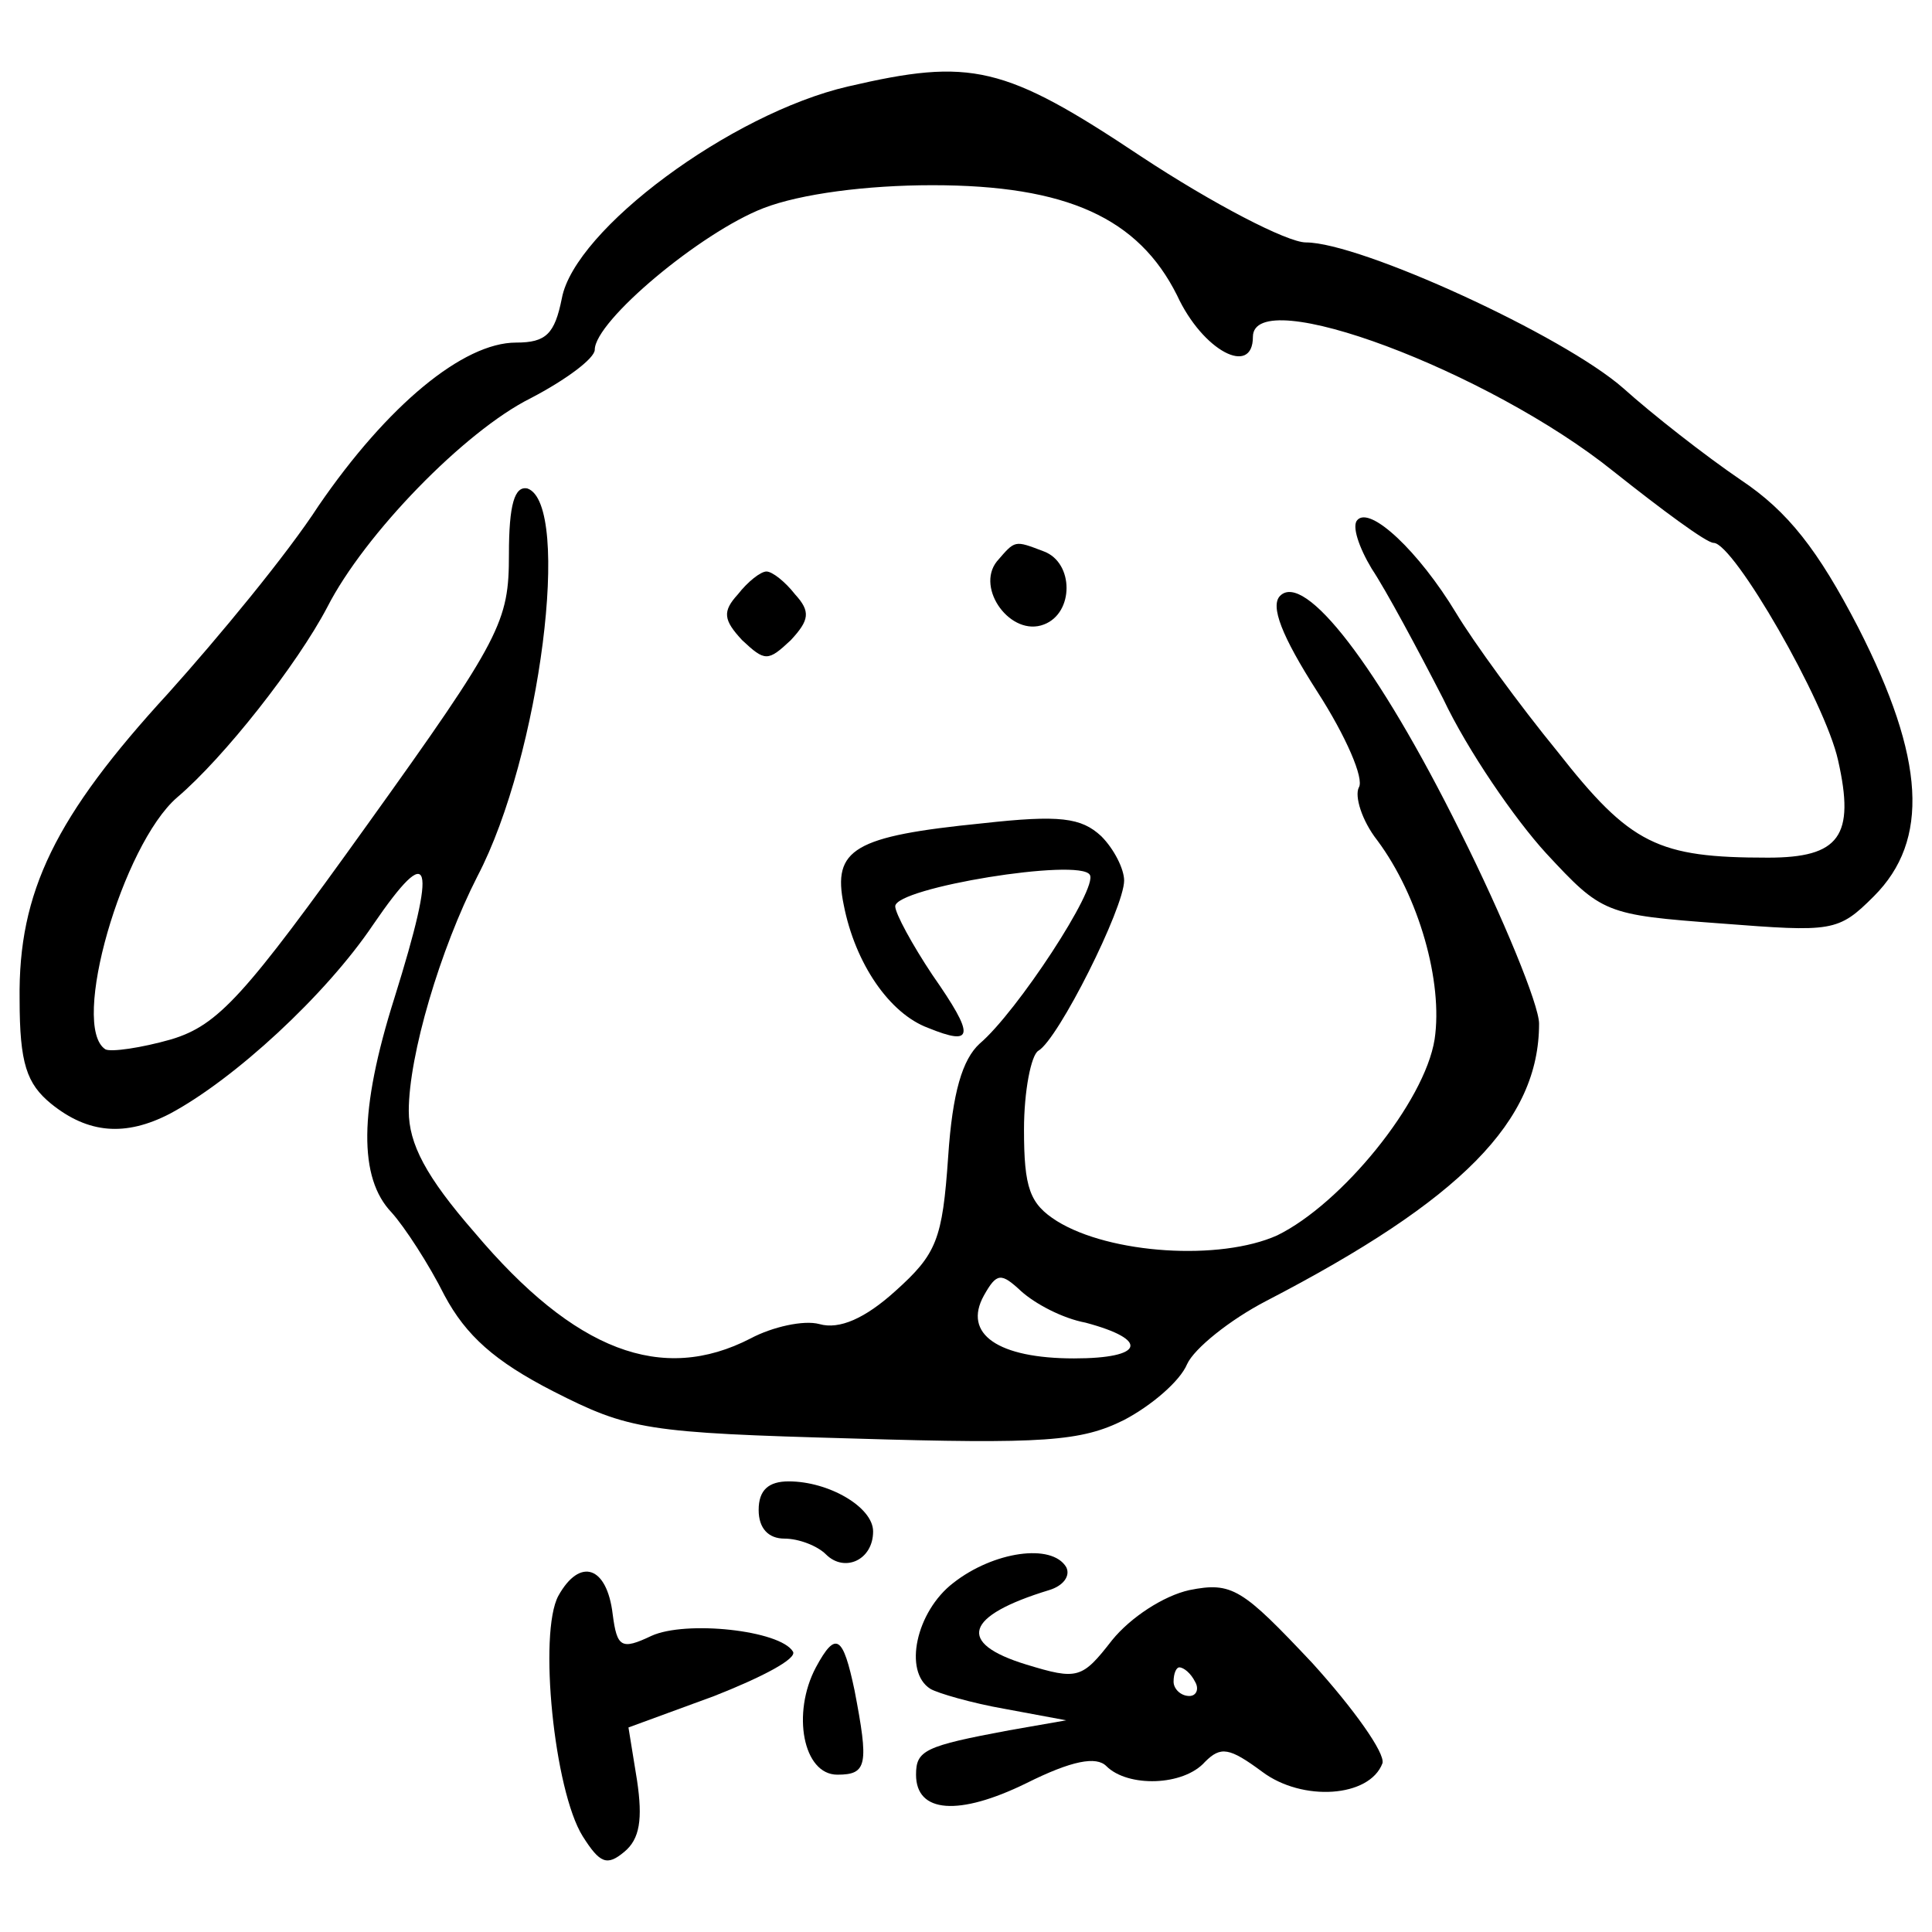
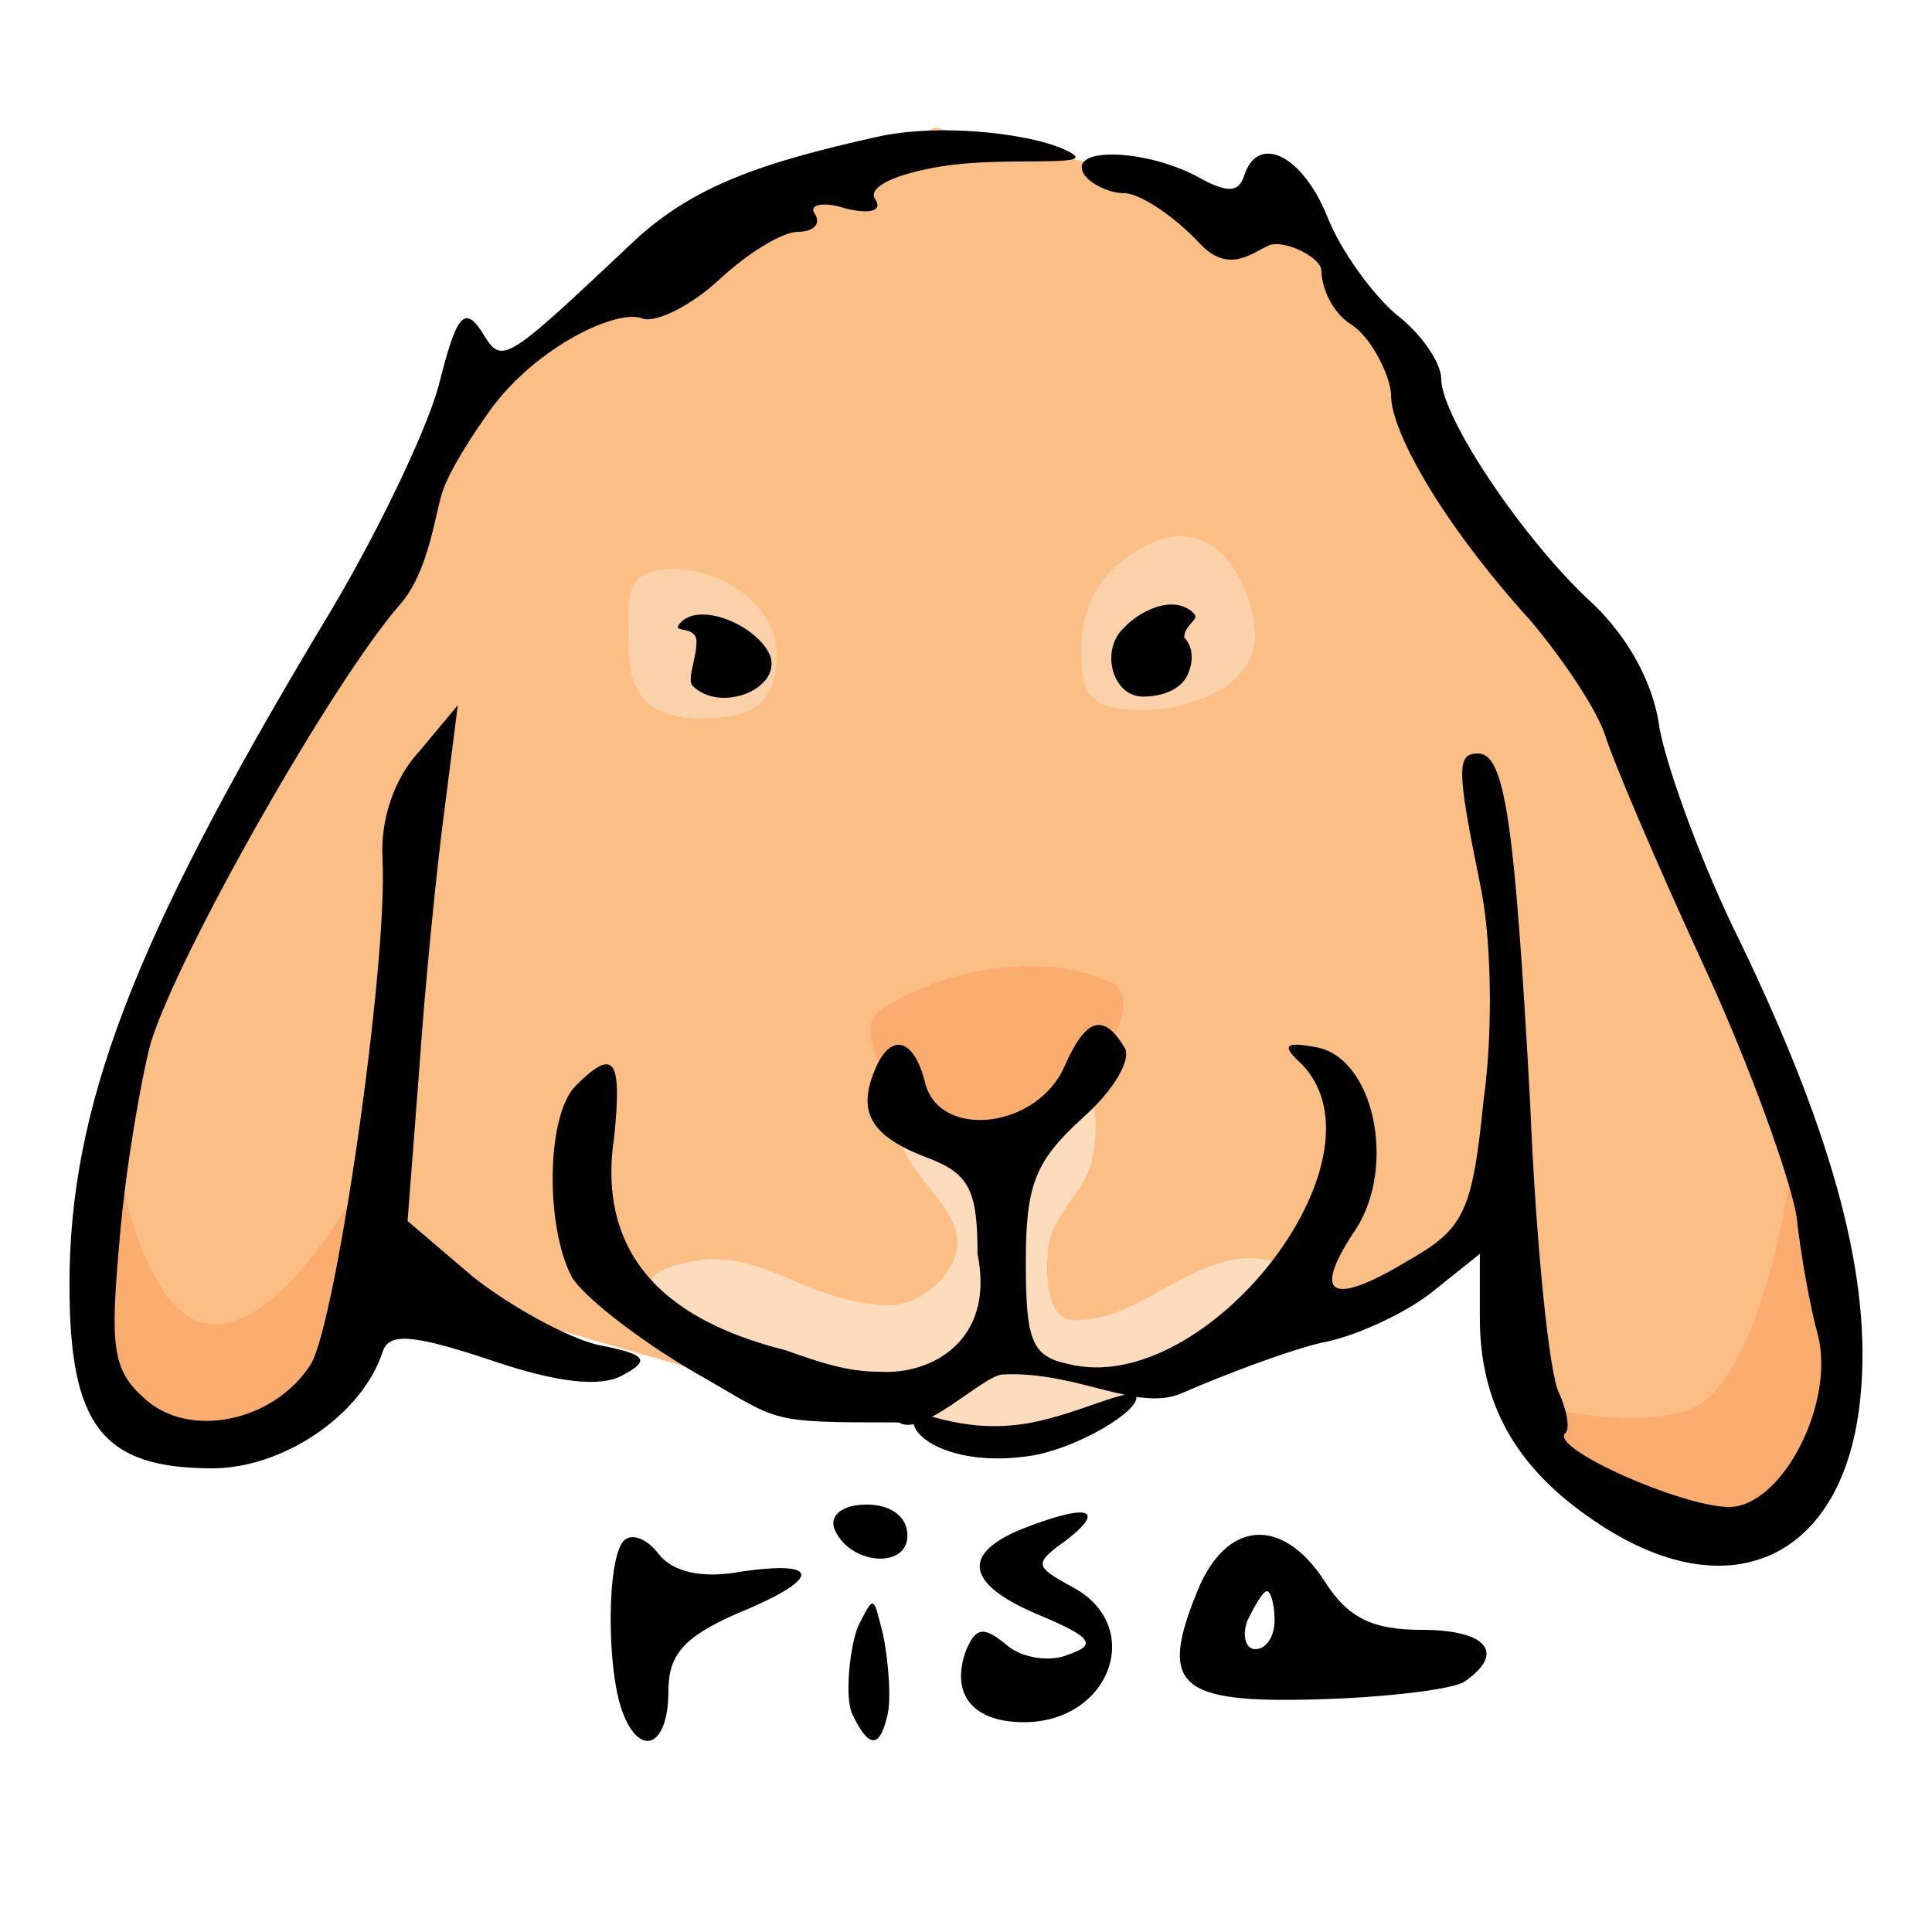
<svg xmlns="http://www.w3.org/2000/svg" version="1.1" width="100" height="100">
-   <g id="Layer1" name="Layer 1" opacity="1">
+   <g id="Layer1" name="Layer 2" opacity="1">
    <g id="Shape1">
-       <path id="shapePath1" d="M43.893,4.476 C37.82,5.883 29.748,11.881 29.082,15.436 C28.711,17.287 28.267,17.732 26.712,17.732 C23.972,17.732 20.047,20.99 16.492,26.174 C14.863,28.692 11.308,32.987 8.716,35.875 C2.866,42.244 0.94,46.169 1.015,51.723 C1.015,55.056 1.385,56.093 2.644,57.129 C4.569,58.684 6.495,58.833 8.79,57.648 C12.123,55.87 16.862,51.501 19.306,47.872 C22.343,43.429 22.639,44.54 20.417,51.649 C18.566,57.5 18.566,60.98 20.269,62.758 C20.936,63.498 22.195,65.424 23.009,67.053 C24.12,69.126 25.601,70.459 28.637,72.014 C32.562,74.014 33.451,74.162 44.189,74.458 C54.038,74.754 55.964,74.606 58.185,73.496 C59.593,72.755 61.074,71.496 61.444,70.607 C61.814,69.793 63.666,68.312 65.517,67.349 C75.663,62.091 79.662,58.018 79.662,52.982 C79.662,52.02 77.81,47.502 75.588,43.059 C71.293,34.394 67.516,29.581 66.258,30.84 C65.739,31.358 66.332,32.913 68.183,35.801 C69.664,38.097 70.627,40.319 70.331,40.763 C70.108,41.207 70.479,42.466 71.293,43.503 C73.441,46.391 74.7,50.835 74.255,53.797 C73.737,57.055 69.442,62.313 66.109,63.942 C63.147,65.275 57.445,64.905 54.705,63.202 C53.298,62.313 53.002,61.499 53.002,58.462 C53.002,56.463 53.372,54.611 53.742,54.389 C54.779,53.797 58.185,46.984 58.185,45.577 C58.185,44.984 57.667,43.947 57.001,43.281 C55.964,42.318 54.853,42.17 50.854,42.614 C44.189,43.281 43.078,43.947 43.671,46.836 C44.263,49.872 46.04,52.464 48.04,53.204 C50.41,54.167 50.484,53.649 48.262,50.464 C47.225,48.909 46.337,47.28 46.337,46.91 C46.337,45.947 55.89,44.392 56.408,45.28 C56.852,45.947 52.631,52.39 50.706,54.019 C49.817,54.834 49.299,56.537 49.077,59.869 C48.781,64.165 48.484,64.905 46.337,66.831 C44.781,68.238 43.448,68.83 42.412,68.534 C41.597,68.312 39.968,68.682 38.857,69.274 C34.266,71.644 29.748,69.941 24.564,63.794 C22.046,60.906 21.158,59.203 21.158,57.5 C21.158,54.611 22.787,49.131 24.712,45.355 C27.971,39.134 29.6,26.1 27.304,25.285 C26.638,25.137 26.342,26.1 26.342,28.692 C26.342,32.173 25.971,32.987 19.01,42.688 C12.641,51.575 11.308,53.056 8.864,53.797 C7.309,54.241 5.754,54.463 5.458,54.315 C3.607,53.13 6.347,43.725 9.161,41.281 C11.604,39.208 15.381,34.394 16.937,31.432 C18.862,27.655 24.046,22.323 27.452,20.62 C29.304,19.657 30.785,18.546 30.785,18.102 C30.785,16.621 36.265,12.03 39.523,10.771 C41.449,10.03 44.855,9.586 48.262,9.586 C55.223,9.586 58.926,11.289 60.925,15.288 C62.258,18.176 64.85,19.509 64.85,17.436 C64.85,14.621 77.07,19.213 83.512,24.397 C86.03,26.396 88.326,28.099 88.696,28.099 C89.733,28.099 94.473,36.32 95.139,39.356 C96.028,43.281 95.213,44.392 91.51,44.392 C85.808,44.392 84.401,43.725 80.624,38.912 C78.625,36.468 76.255,33.209 75.366,31.728 C73.441,28.544 70.923,26.174 70.257,26.915 C69.96,27.211 70.331,28.322 70.997,29.433 C71.738,30.543 73.367,33.58 74.7,36.172 C75.959,38.838 78.403,42.392 80.032,44.17 C82.92,47.28 83.068,47.354 89.067,47.798 C94.843,48.243 95.139,48.243 96.991,46.391 C99.879,43.503 99.657,39.282 96.176,32.469 C94.102,28.47 92.547,26.47 90.103,24.841 C88.252,23.582 85.512,21.434 84.031,20.102 C80.921,17.361 70.405,12.548 67.591,12.548 C66.628,12.548 62.777,10.548 59.074,8.105 C51.965,3.365 50.262,2.995 43.893,4.476 M56.186,68.46 C59.519,69.348 59.222,70.311 55.593,70.311 C51.669,70.311 49.817,69.052 50.928,67.053 C51.594,65.868 51.817,65.868 52.853,66.831 C53.594,67.497 55.001,68.238 56.186,68.46 Z" style="stroke:none;fill-rule:nonzero;fill:#000000;fill-opacity:1;" />
+       <path id="shapePath1" d="M6.536,74.403 Z" style="stroke:#323232;stroke-opacity:1;stroke-width:1;stroke-linejoin:miter;stroke-miterlimit:2;stroke-linecap:round;fill-rule:evenodd;fill:#969696;fill-opacity:1;" />
    </g>
    <g id="Shape2">
-       <path id="shapePath2" d="M51.594,29.062 C50.484,30.469 52.335,32.987 54.038,32.321 C55.593,31.728 55.593,29.136 54.038,28.544 C52.483,27.951 52.557,27.951 51.594,29.062 Z" style="stroke:none;fill-rule:nonzero;fill:#000000;fill-opacity:1;" />
+       <path id="shapePath2" d="M19.53,66.032 C19.53,66.184 37.618,71.352 37.618,71.352 C37.618,71.352 54.034,72.264 54.034,72.264 C54.034,72.264 68.626,68.16 68.626,68.16 C68.626,68.16 78.505,62.384 78.505,62.384 C78.505,62.384 79.721,73.936 79.721,73.936 C79.721,73.936 85.345,78.8 85.345,78.8 C85.345,78.8 92.945,78.496 92.945,78.496 C92.945,78.496 96.137,70.44 96.137,70.44 C96.137,70.44 92.033,54.024 92.033,54.024 C92.033,54.024 84.281,36.544 84.281,36.544 C84.281,36.544 76.377,25.448 76.377,25.448 C76.377,25.448 72.121,16.785 72.121,16.785 C72.121,16.785 66.041,11.008 66.041,11.008 C66.041,11.008 57.074,8.577 57.074,8.577 C57.074,8.577 48.41,6.601 48.41,6.601 C48.41,6.601 33.362,13.136 33.362,13.136 C33.362,13.136 26.522,18.913 26.522,18.913 C26.522,18.913 19.834,29.552 19.834,29.552 C19.834,29.552 12.69,41.864 12.69,41.864 C12.69,41.864 7.218,51.44 7.218,51.44 C7.218,51.44 4.634,66.184 4.634,66.184 C4.634,66.184 6.61,72.72 6.61,72.72 C6.61,72.72 12.234,74.392 12.234,74.392 C12.234,74.392 14.734,73.392 16.514,71.352 C18.38,69.214 19.53,66.032 19.53,66.032 Z" style="stroke:none;fill-rule:evenodd;fill:#fbbf85;fill-opacity:1;" />
    </g>
    <g id="Shape3">
-       <path id="shapePath3" d="M38.191,30.765 C37.376,31.654 37.45,32.099 38.413,33.135 C39.598,34.246 39.746,34.246 40.931,33.135 C41.893,32.099 41.967,31.654 41.153,30.765 C40.634,30.099 39.968,29.581 39.672,29.581 C39.375,29.581 38.709,30.099 38.191,30.765 Z" style="stroke:none;fill-rule:nonzero;fill:#000000;fill-opacity:1;" />
+       <path id="shapePath3" d="M45.627,52.241 C48.971,50.106 53.808,49.223 57.443,50.813 C59.318,51.634 56.93,54.955 56.014,56.786 C55.191,58.432 54.214,60.805 52.379,60.941 C50.261,61.098 48.349,59.13 47.047,57.451 C45.943,56.029 44.11,53.21 45.627,52.241 Z" style="stroke:none;fill-rule:evenodd;fill:#fbac6f;fill-opacity:1;" />
    </g>
    <g id="Shape4">
-       <path id="shapePath4" d="M39.268,78.157 C39.268,79.12 39.786,79.638 40.601,79.638 C41.342,79.638 42.304,80.008 42.749,80.453 C43.711,81.415 45.192,80.749 45.192,79.268 C45.192,78.009 42.897,76.676 40.823,76.676 C39.786,76.676 39.268,77.12 39.268,78.157 Z" style="stroke:none;fill-rule:nonzero;fill:#000000;fill-opacity:1;" />
+       <path id="shapePath4" d="M32.551,33.527 C32.551,31.092 32.137,29.455 34.865,29.455 C37.594,29.455 40.206,31.47 40.206,33.905 C40.206,36.339 39.044,37.179 36.315,37.179 C33.587,37.179 32.551,35.961 32.551,33.527 Z" style="stroke:none;fill-rule:evenodd;fill:#fbd1a9;fill-opacity:1;" />
    </g>
    <g id="Shape5">
-       <path id="shapePath5" d="M49.34,81.934 C47.414,83.415 46.748,86.525 48.155,87.414 C48.525,87.636 50.302,88.154 52.005,88.451 L55.19,89.043 L52.228,89.561 C47.858,90.376 47.414,90.598 47.414,91.857 C47.414,93.857 49.636,94.005 53.116,92.302 C55.486,91.117 56.745,90.894 57.264,91.413 C58.374,92.524 61.263,92.45 62.373,91.191 C63.188,90.376 63.632,90.45 65.335,91.709 C67.409,93.264 70.89,93.042 71.556,91.265 C71.704,90.746 70.075,88.451 67.927,86.081 C64.299,82.23 63.78,81.86 61.559,82.304 C60.226,82.6 58.522,83.711 57.56,84.896 C56.005,86.895 55.782,86.969 53.116,86.155 C49.488,85.044 49.932,83.637 54.301,82.304 C55.042,82.082 55.412,81.564 55.19,81.119 C54.449,79.86 51.413,80.305 49.34,81.934 M61.855,87.044 C62.077,87.414 61.929,87.784 61.559,87.784 C61.114,87.784 60.744,87.414 60.744,87.044 C60.744,86.599 60.892,86.303 61.04,86.303 C61.263,86.303 61.633,86.599 61.855,87.044 Z" style="stroke:none;fill-rule:nonzero;fill:#000000;fill-opacity:1;" />
+       <path id="shapePath5" d="M55.964,33.641 C55.964,31.206 57.073,29.348 59.479,28.164 C62.979,26.443 64.953,30.494 64.953,32.928 C64.953,35.363 61.91,36.743 59.182,36.743 C56.454,36.743 55.964,36.075 55.964,33.641 Z" style="stroke:none;fill-rule:evenodd;fill:#fbd1a9;fill-opacity:1;" />
    </g>
    <g id="Shape6">
-       <path id="shapePath6" d="M28.9,82.6 C27.863,84.526 28.678,92.672 30.159,95.042 C31.048,96.449 31.418,96.597 32.307,95.856 C33.121,95.19 33.27,94.153 32.973,92.153 L32.529,89.413 L36.972,87.784 C39.416,86.821 41.267,85.859 41.045,85.488 C40.379,84.378 35.491,83.859 33.714,84.674 C32.159,85.414 31.936,85.266 31.714,83.563 C31.418,81.045 30.011,80.601 28.9,82.6 Z" style="stroke:none;fill-rule:nonzero;fill:#000000;fill-opacity:1;" />
+       <path id="shapePath6" d="M42.712,56.163 C42.864,56.163 42.712,56.163 42.712,56.163 Z" style="stroke:none;fill-rule:evenodd;fill:#fdcb9f;fill-opacity:1;" />
    </g>
    <g id="Shape7">
-       <path id="shapePath7" d="M42.23,86.303 C40.971,88.673 41.564,91.857 43.341,91.857 C44.896,91.857 44.97,91.339 44.23,87.488 C43.637,84.674 43.267,84.378 42.23,86.303 Z" style="stroke:none;fill-rule:nonzero;fill:#000000;fill-opacity:1;" />
+       <path id="shapePath7" d="M34.656,65.587 C39.13,64.045 41.176,67.356 45.904,67.563 C47.485,67.633 49.402,66.099 49.552,64.523 C49.776,62.172 45.731,60.085 46.816,57.987 C47.65,56.374 50.041,60.419 51.832,60.115 C53.599,59.816 53.992,56.525 55.784,56.467 C56.976,56.429 56.765,58.791 56.544,59.963 C56.229,61.633 54.478,62.838 54.264,64.523 C54.096,65.843 54.152,68.244 55.48,68.323 C58.647,68.512 61.28,65.309 64.448,65.131 C66.168,65.035 70.144,66.269 69.008,67.563 C67.463,69.324 63.514,70.263 61.282,71.338 C59.647,72.126 58.645,72.391 56.986,73.486 C54.23,74.667 53.501,75.988 50.322,74.781 C44.553,72.592 40.207,72.499 37.088,70.603 C34.697,69.15 32.011,66.499 34.656,65.587 Z" style="stroke:none;fill-rule:evenodd;fill:#fddcbd;fill-opacity:1;" />
+     </g>
+     <g id="Shape8">
+       <path id="shapePath8" d="M5.813,58.533 C5.813,58.624 7.04,67.955 10.71,68.508 C14.707,69.11 19.052,60.528 19.052,60.528 C19.052,60.528 16.694,72.77 16.694,72.77 C16.694,72.77 12.251,74.946 12.251,74.946 C12.251,74.946 6.629,74.493 6.629,74.493 C6.629,74.493 4.634,68.78 4.634,68.78 C4.634,68.78 5.813,58.533 5.813,58.533 Z" style="stroke:none;fill-rule:evenodd;fill:#fbad6f;fill-opacity:1;" />
+     </g>
+     <g id="Shape9">
+       <path id="shapePath9" d="M78.515,65.37 Z" style="stroke:none;fill-rule:evenodd;fill:#fbad6f;fill-opacity:1;" />
+     </g>
+     <g id="Shape10">
+       <path id="shapePath10" d="M93.087,57.534 C93.225,57.534 95.287,68.257 95.287,68.257 C95.287,68.257 93.775,77.468 93.775,77.468 C93.775,77.468 88.825,79.668 88.825,79.668 C88.825,79.668 81.814,77.056 81.814,77.056 C81.814,77.056 78.377,72.519 78.377,72.519 C78.377,72.519 86.174,74.665 88.55,72.244 C92.145,68.582 93.087,57.534 93.087,57.534 Z" style="stroke:none;fill-rule:evenodd;fill:#fbad6f;fill-opacity:1;" />
+     </g>
+     <g id="Shape11">
+       <path id="shapePath11" d="M45.296,7.106 C39.496,8.406 35.896,9.6 32.796,12.5 C25.896,19 25.996,18.9 24.896,17.1 C23.996,15.8 23.596,16.4 22.696,20 C21.996,22.5 19.296,28.1 16.596,32.5 C6.896,48.7 3.596,57.3 3.596,66.5 C3.596,73.8 5.296,76 10.996,76 C14.596,76 18.696,73.3 19.796,70 C20.096,69 21.196,69 25.396,70.4 C28.896,71.6 31.096,71.8 32.196,71.2 C33.696,70.4 33.496,70.1 30.896,69.6 C29.296,69.2 26.396,67.6 24.496,66.1 L21.096,63.2 L21.696,55.4 C21.996,51 22.596,45 22.996,42 L23.696,36.5 L21.696,38.9 C20.396,40.3 19.696,42.4 19.796,44.4 C20.096,49.9 17.396,68.4 16.096,70.6 C14.196,73.6 9.796,74.5 7.496,72.4 C5.796,70.9 5.696,69.7 6.196,64.1 C6.496,60.5 7.296,55.9 7.796,54 C9.196,49.4 17.196,35.3 20.696,31.3 C22.196,29.6 22.509,26.631 22.909,25.431 C23.271,24.346 24.487,22.449 25.396,21.197 C27.754,17.949 31.997,15.923 33.296,16.5 C33.996,16.7 35.796,15.8 37.196,14.5 C38.696,13.1 40.496,12 41.296,12 C42.096,12 42.496,11.6 42.196,11.1 C41.796,10.6 42.596,10.4 43.796,10.8 C45.096,11.1 45.696,10.9 45.296,10.3 C44.896,9.7 46.296,9 48.796,8.6 C51.996,8.1 56.603,8.651 55.503,7.951 C53.903,6.951 48.696,6.306 45.296,7.106 Z" style="stroke:none;fill-rule:nonzero;fill:#000000;fill-opacity:1;" />
+     </g>
+     <g id="Shape12">
+       <path id="shapePath12" d="M56.096,9 C56.396,9.5 57.396,10 58.196,10 C58.996,10 60.796,11.2 62.096,12.6 C63.596,14.2 64.79,13.094 65.69,12.694 C66.49,12.394 68.396,13.319 68.396,14.019 C68.396,14.719 68.84,16.1 69.94,16.8 C71.04,17.5 72.003,19.575 72.003,20.475 C72.003,22.275 74.496,26.9 79.196,32.1 C80.896,34.1 82.696,36.8 83.096,38.1 C83.496,39.4 85.796,44.8 88.196,50 C90.596,55.2 92.696,61.1 92.996,63 C93.196,64.9 93.696,67.7 94.096,69.1 C94.996,72.7 92.196,78 89.496,78 C87.096,78 80.296,75 80.996,74.2 C81.296,74 81.096,73 80.696,72.1 C80.196,71.2 79.496,64.4 79.196,57 C78.396,42.5 77.896,39 76.496,39 C75.396,39 75.396,39.8 76.596,45.7 C77.196,48.4 77.296,53.3 76.796,56.9 C76.196,62.8 75.796,63.6 72.796,65.3 C68.796,67.7 67.896,67 70.196,63.6 C72.296,60.3 71.096,54.7 68.096,54.2 C66.496,53.9 66.296,54.1 67.396,55.1 C72.096,60 62.396,72.4 55.296,70.6 C53.396,70.2 53.096,69.4 53.096,65.3 C53.096,61.3 53.596,60.1 55.996,57.9 C57.696,56.4 58.596,54.8 58.196,54.2 C57.096,52.4 56.196,52.7 55.096,55.2 C53.696,58.4 48.696,59 47.896,56.1 C47.296,53.6 45.996,53.4 45.196,55.6 C44.396,57.7 45.196,58.9 48.196,60 C50.196,60.8 50.596,61.7 50.596,64.9 C51.518,69.413 48.196,71.18 45.496,71 C43.812,71 42.396,70.5 40.696,69.9 C36.91,68.925 30.593,66.601 31.796,58.8 C32.196,54.8 31.796,54.2 29.796,56.2 C28.296,57.7 28.196,63.4 29.596,66.1 C30.196,67.1 32.996,69.3 35.896,71 C40.496,73.6 39.434,73.625 46.534,73.625 C47.697,74.419 50.894,71.194 51.888,71.143 C55.763,70.945 58.888,73.135 61.196,72.1 C63.496,71.1 66.696,69.9 68.396,69.5 C70.096,69.2 72.696,68 74.096,66.9 L76.596,64.9 L76.596,68.2 C76.596,72.7 78.496,76 82.496,78.7 C89.496,83.5 95.496,80.7 96.296,72.3 C96.896,66.3 94.996,59 90.096,48.8 C88.096,44.8 86.296,39.8 85.896,37.7 C85.596,35.3 84.196,32.9 82.396,31.2 C78.896,28 74.596,21.6 74.596,19.6 C74.596,18.8 73.596,17.3 72.296,16.3 C71.096,15.3 69.396,13 68.696,11.2 C67.396,8 65.096,6.9 64.396,9.1 C64.096,10 63.496,10 61.896,9.1 C59.196,7.7 55.296,7.6 56.096,9 Z" style="stroke:none;fill-rule:evenodd;fill:#000000;fill-opacity:1;" />
+     </g>
+     <g id="Shape13">
+       <path id="shapePath13" d="M58.164,32.508 C56.927,33.663 57.587,36.056 59.155,36.056 C60.079,36.056 61.1,35.744 61.479,34.914 C61.691,34.451 61.868,33.605 61.294,32.985 C61.311,32.311 62.119,32.074 61.801,31.756 C60.728,30.683 58.907,31.683 58.164,32.508 Z" style="stroke:none;fill-rule:nonzero;fill:#000000;fill-opacity:1;" />
+     </g>
+     <g id="Shape14">
+       <path id="shapePath14" d="M35.102,32.388 C34.911,32.723 36.041,32.413 36.05,33.2 C36.06,34.072 35.535,35.182 35.853,35.5 C37.263,36.91 40.386,35.701 39.882,33.989 C39.278,32.377 36.008,30.978 35.102,32.388 Z" style="stroke:none;fill-rule:nonzero;fill:#000000;fill-opacity:1;" />
+     </g>
+     <g id="Shape15">
+       <path id="shapePath15" d="M43.167,79.075 C43.867,80.975 46.968,81.275 46.968,79.475 C46.968,78.475 46.068,77.875 44.867,77.875 C43.667,77.875 42.968,78.375 43.167,79.075 Z" style="stroke:none;fill-rule:nonzero;fill:#000000;fill-opacity:1;" />
+     </g>
+     <g id="Shape16">
+       <path id="shapePath16" d="M61.973,82.36 C59.973,87.26 60.973,88.16 68.173,87.96 C71.673,87.86 75.073,87.46 75.773,87.06 C77.973,85.56 76.973,84.36 73.573,84.36 C71.073,84.36 69.773,83.76 68.573,81.86 C66.373,78.46 63.473,78.66 61.973,82.36 M65.973,83.86 C65.973,84.66 65.573,85.36 64.973,85.36 C64.473,85.36 64.273,84.66 64.573,83.86 C64.973,83.06 65.373,82.36 65.573,82.36 C65.773,82.36 65.973,83.06 65.973,83.86 Z" style="stroke:none;fill-rule:nonzero;fill:#000000;fill-opacity:1;" />
+     </g>
+     <g id="Shape17">
+       <path id="shapePath17" d="M52.896,79.14 C49.696,80.44 49.996,82.04 53.896,83.64 C56.496,84.74 56.796,85.14 55.296,85.64 C54.396,86.04 52.896,85.84 52.096,85.14 C50.896,84.14 50.496,84.24 49.996,85.44 C49.196,87.64 50.296,89.14 52.996,89.14 C57.496,89.14 59.296,84.14 55.496,82.14 C53.496,81.04 53.496,80.94 55.296,79.64 C57.296,78.04 56.196,77.84 52.896,79.14 Z" style="stroke:none;fill-rule:nonzero;fill:#000000;fill-opacity:1;" />
+     </g>
+     <g id="Shape18">
+       <path id="shapePath18" d="M32.296,79.74 C31.396,80.64 31.396,86.34 32.196,88.54 C33.096,91.04 34.596,90.44 34.596,87.54 C34.596,85.64 35.396,84.74 38.096,83.54 C42.496,81.74 42.596,80.74 38.396,81.34 C36.296,81.74 34.796,81.34 34.096,80.44 C33.496,79.64 32.696,79.34 32.296,79.74 Z" style="stroke:none;fill-rule:nonzero;fill:#000000;fill-opacity:1;" />
+     </g>
+     <g id="Shape19">
+       <path id="shapePath19" d="M44.404,84.2 C44.004,85.2 43.704,87.8 44.104,88.7 C44.904,90.4 45.504,90.588 45.904,88.888 C46.204,87.987 45.904,85.2 45.604,84.2 C45.204,82.6 45.204,82.6 44.404,84.2 Z" style="stroke:none;fill-rule:nonzero;fill:#000000;fill-opacity:1;" />
+     </g>
+     <g id="Shape20">
+       <path id="shapePath20" d="M47.316,73.391 C47.519,72.744 49.452,74.212 52.932,73.711 C55.486,73.344 58.348,71.808 58.777,72.231 C59.216,72.879 55.813,74.998 53.245,75.368 C49.236,75.944 46.964,74.296 47.316,73.391 Z" style="stroke:none;fill-rule:evenodd;fill:#000000;fill-opacity:1;" />
    </g>
  </g>
</svg>
